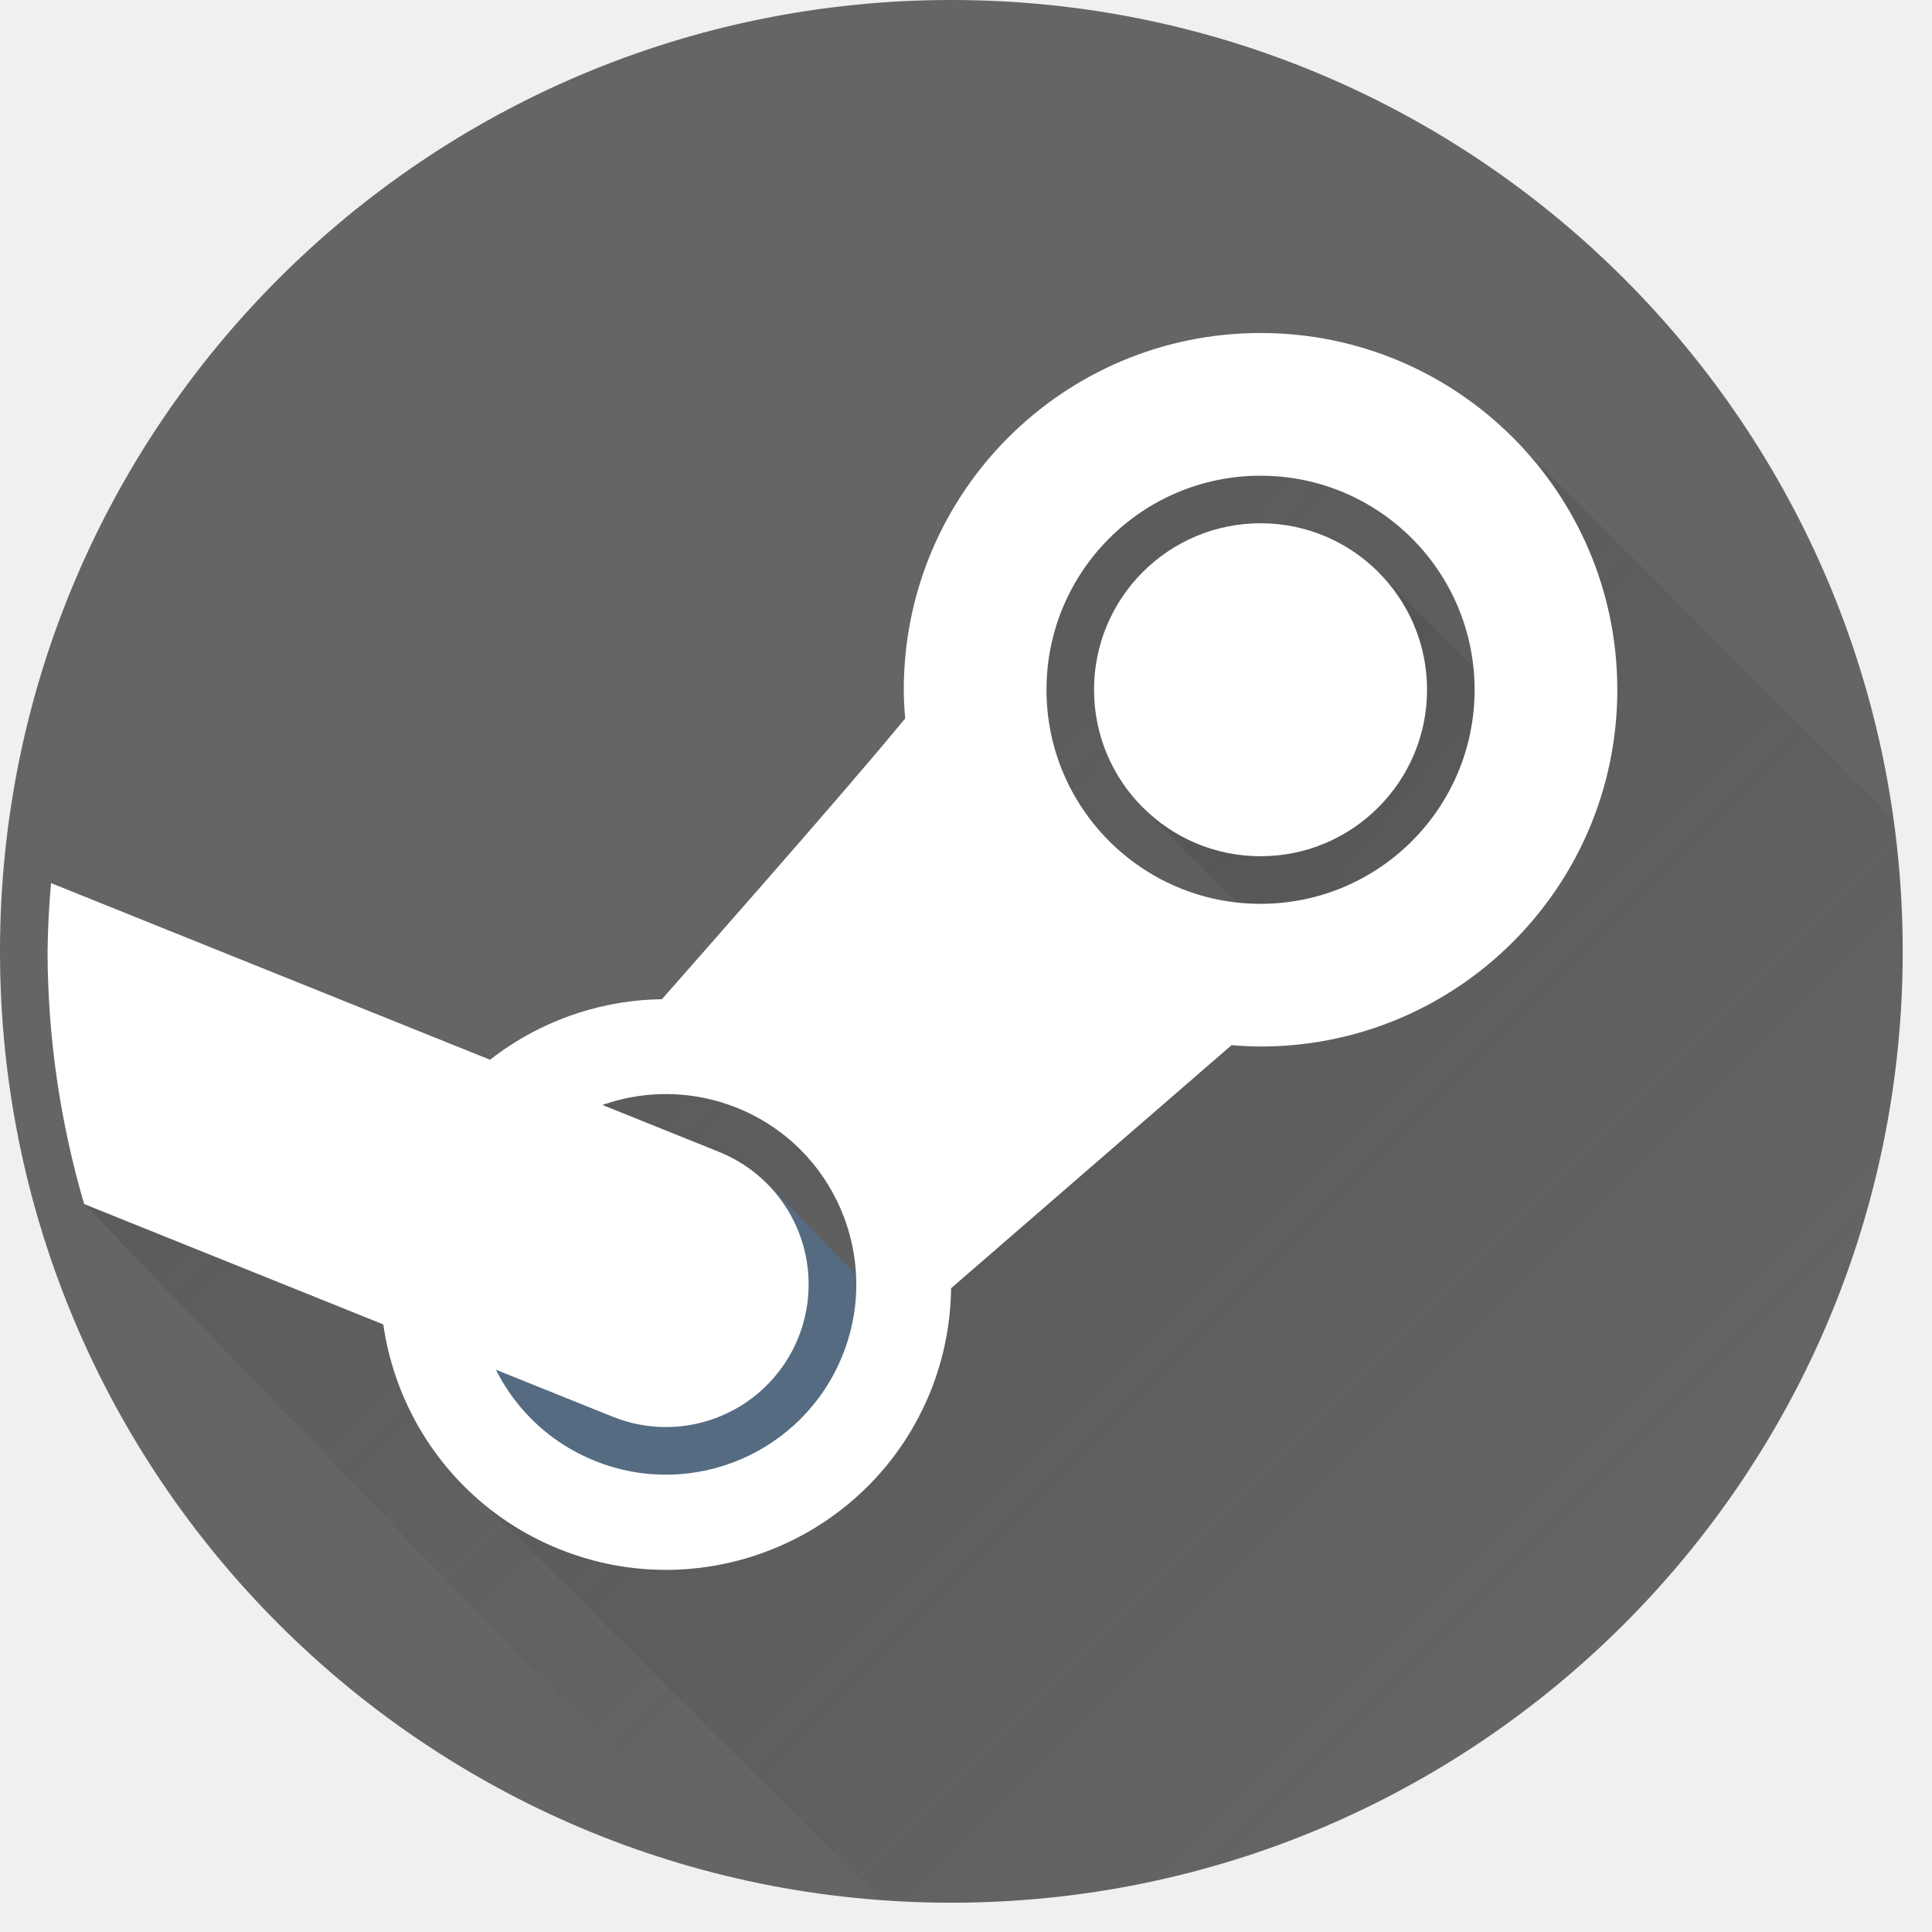
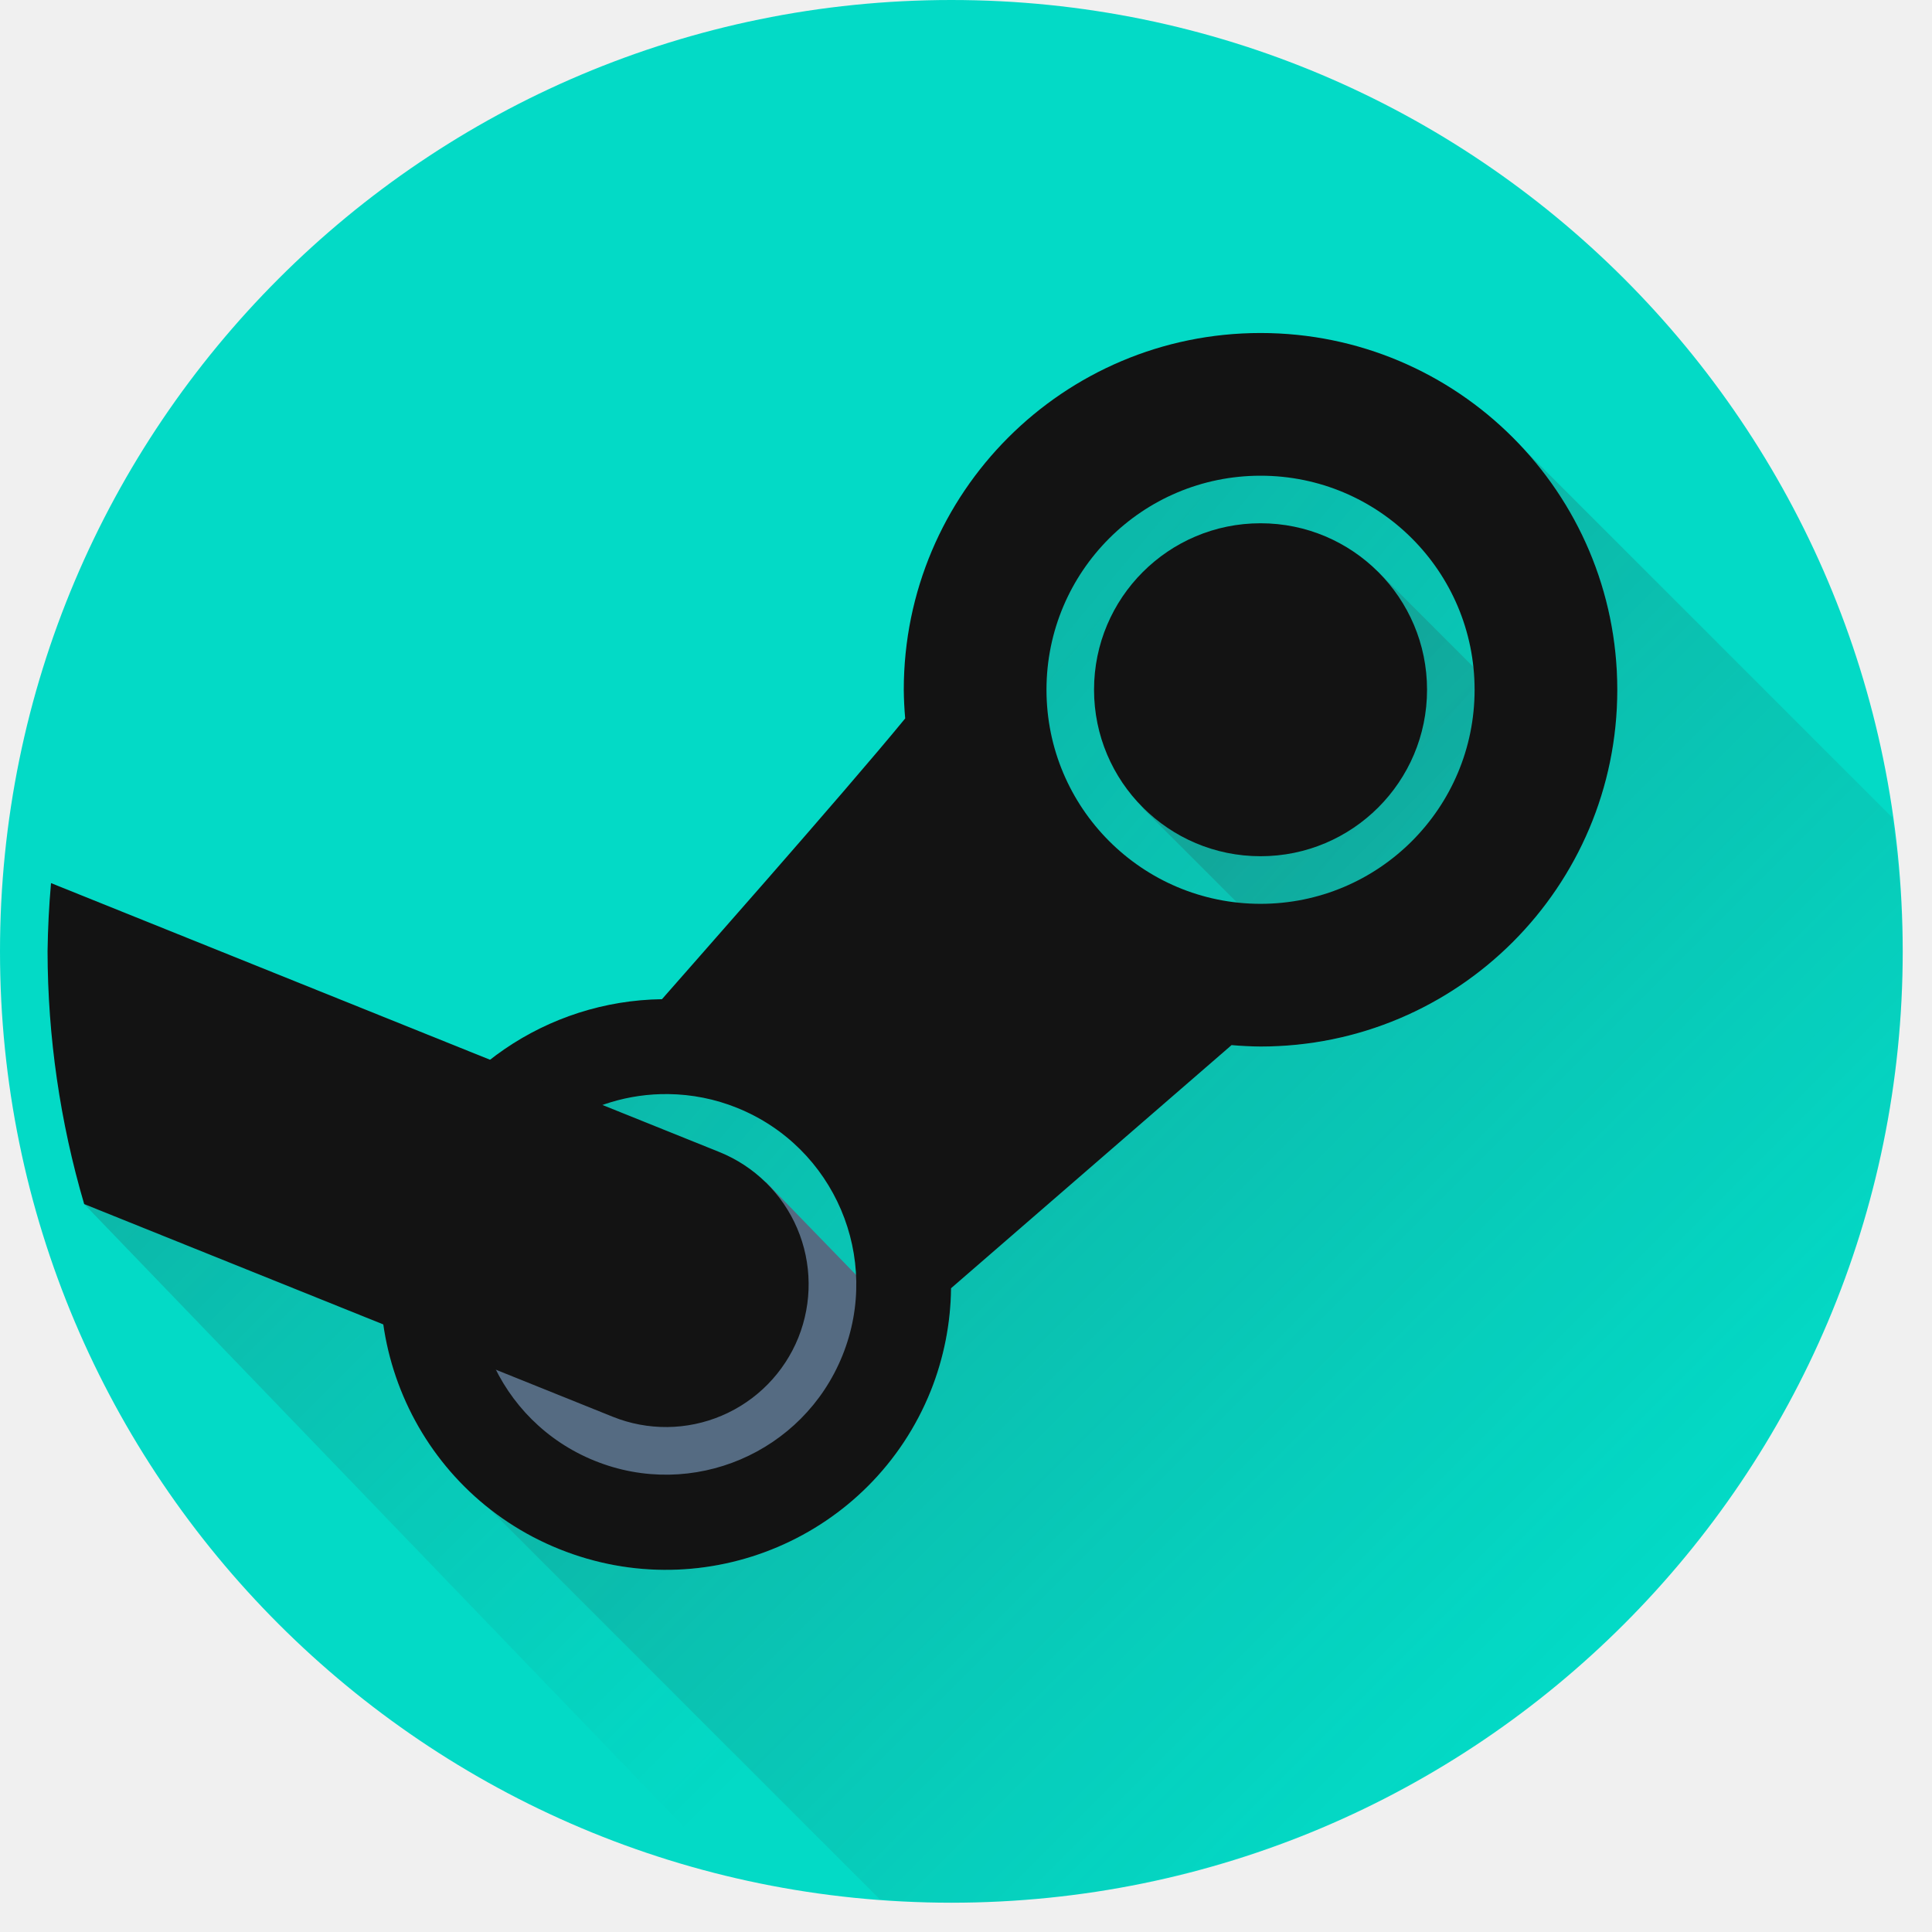
<svg xmlns="http://www.w3.org/2000/svg" width="44" height="44" viewBox="0 0 44 44" fill="none">
-   <path d="M21.667 43.333C33.633 43.333 43.333 33.633 43.333 21.667C43.333 9.701 33.633 0 21.667 0C9.7 0 0 9.701 0 21.667C0 33.633 9.7 43.333 21.667 43.333Z" fill="#656565" />
+   <path d="M21.667 43.333C33.633 43.333 43.333 33.633 43.333 21.667C43.333 9.701 33.633 0 21.667 0C9.7 0 0 9.701 0 21.667C0 33.633 9.7 43.333 21.667 43.333Z" fill="#03DAC6" />
  <path fill-rule="evenodd" clip-rule="evenodd" d="M24.468 21.302L33.248 20.847L35.318 13.529L29.261 8.717L21.817 15.036L24.468 21.302Z" fill="url(#paint0_linear)" />
  <path fill-rule="evenodd" clip-rule="evenodd" d="M29.28 21.661L33.583 20.584L35.725 17.359L31.391 13.026L26.03 18.411L29.28 21.661Z" fill="url(#paint1_linear)" />
  <path fill-rule="evenodd" clip-rule="evenodd" d="M34.584 10.108C35.974 11.566 36.833 13.535 36.833 15.709C36.833 20.196 33.196 23.834 28.708 23.834C28.488 23.832 28.268 23.821 28.048 23.802L21.66 29.339C21.651 30.14 21.494 30.933 21.197 31.677C19.857 35.008 16.07 36.621 12.74 35.281C12.477 35.175 12.23 35.047 11.989 34.912C11.942 34.886 11.895 34.859 11.849 34.832C11.62 34.696 11.4 34.55 11.193 34.39C11.186 34.384 11.179 34.38 11.172 34.375L11.159 34.377L20.035 43.253C20.578 43.3 21.122 43.327 21.667 43.334C22.14 43.332 22.614 43.315 23.086 43.283C23.159 43.278 23.23 43.271 23.302 43.266C23.972 43.217 24.639 43.136 25.302 43.025C25.336 43.019 25.371 43.012 25.405 43.006C25.914 42.911 26.418 42.798 26.918 42.667C27.179 42.602 27.44 42.54 27.697 42.466C28.141 42.334 28.581 42.188 29.015 42.028C29.255 41.941 29.497 41.86 29.732 41.766C30.153 41.593 30.568 41.408 30.977 41.209C31.214 41.096 31.455 40.988 31.688 40.866C32.066 40.664 32.439 40.45 32.805 40.225C33.056 40.074 33.312 39.931 33.556 39.77C33.907 39.533 34.252 39.285 34.588 39.028C34.812 38.861 35.042 38.703 35.259 38.528C35.596 38.251 35.924 37.963 36.243 37.665C36.449 37.477 36.662 37.298 36.861 37.102C37.172 36.789 37.473 36.467 37.764 36.135C37.941 35.938 38.128 35.75 38.297 35.547C38.624 35.148 38.936 34.737 39.233 34.316C39.344 34.162 39.467 34.017 39.573 33.861C41.608 30.875 42.864 27.427 43.225 23.831C43.225 23.831 43.225 23.83 43.225 23.829C43.225 23.827 43.225 23.825 43.225 23.823C43.297 23.107 43.333 22.387 43.333 21.667C43.326 20.646 43.246 19.627 43.094 18.618L34.584 10.108Z" fill="url(#paint2_linear)" />
  <path fill-rule="evenodd" clip-rule="evenodd" d="M12.26 34.349L19.148 33.654L20.619 25.474L13.438 23.559L9.321 28.513L12.26 34.349Z" fill="url(#paint3_linear)" />
  <path fill-rule="evenodd" clip-rule="evenodd" d="M14.068 34.528L18.371 34.077L20.766 30.344L17.448 26.925L9.937 31.244L14.068 34.528Z" fill="#556B82" />
  <path fill-rule="evenodd" clip-rule="evenodd" d="M1.917 27.422L16.644 42.718C17.758 42.986 18.892 43.165 20.035 43.253L11.159 34.377L8.99 28.988L1.917 27.422Z" fill="url(#paint4_linear)" />
-   <path d="M28.708 7.584C24.221 7.584 20.583 11.221 20.583 15.709C20.585 15.927 20.596 16.145 20.615 16.362C19.218 18.069 15.409 22.372 15.076 22.756C12.458 22.792 10.116 24.395 9.136 26.823C7.796 30.154 9.409 33.94 12.74 35.281C16.07 36.621 19.857 35.008 21.197 31.677C21.494 30.933 21.651 30.14 21.66 29.339L28.048 23.802C28.268 23.821 28.488 23.832 28.708 23.834C33.196 23.834 36.833 20.196 36.833 15.709C36.833 11.221 33.196 7.584 28.708 7.584ZM28.708 10.834C31.401 10.834 33.583 13.016 33.583 15.709C33.583 18.401 31.401 20.584 28.708 20.584C26.016 20.584 23.833 18.401 23.833 15.709C23.833 13.016 26.016 10.834 28.708 10.834ZM15.217 24.917C15.755 24.923 16.287 25.029 16.785 25.23C19.006 26.124 20.081 28.649 19.187 30.869C18.293 33.089 15.768 34.165 13.548 33.27C11.328 32.377 10.252 29.852 11.146 27.631C11.814 25.974 13.431 24.896 15.217 24.917Z" fill="white" />
-   <path d="M28.708 19.5C30.802 19.5 32.5 17.802 32.5 15.708C32.5 13.614 30.802 11.917 28.708 11.917C26.614 11.917 24.916 13.614 24.916 15.708C24.916 17.802 26.614 19.5 28.708 19.5Z" fill="white" />
-   <path d="M1.162 20.112C1.116 20.629 1.09 21.148 1.083 21.667C1.087 23.615 1.368 25.553 1.917 27.422L13.954 32.265C14.754 32.587 15.649 32.578 16.441 32.239C17.234 31.901 17.86 31.262 18.182 30.463C18.503 29.663 18.494 28.768 18.156 27.976C17.818 27.183 17.179 26.557 16.379 26.235L1.162 20.112Z" fill="white" />
+   <path d="M28.708 7.584C24.221 7.584 20.583 11.221 20.583 15.709C20.585 15.927 20.596 16.145 20.615 16.362C19.218 18.069 15.409 22.372 15.076 22.756C12.458 22.792 10.116 24.395 9.136 26.823C7.796 30.154 9.409 33.94 12.74 35.281C16.07 36.621 19.857 35.008 21.197 31.677C21.494 30.933 21.651 30.14 21.66 29.339L28.048 23.802C28.268 23.821 28.488 23.832 28.708 23.834C33.196 23.834 36.833 20.196 36.833 15.709C36.833 11.221 33.196 7.584 28.708 7.584ZM28.708 10.834C31.401 10.834 33.583 13.016 33.583 15.709C33.583 18.401 31.401 20.584 28.708 20.584C26.016 20.584 23.833 18.401 23.833 15.709C23.833 13.016 26.016 10.834 28.708 10.834ZM15.217 24.917C15.755 24.923 16.287 25.029 16.785 25.23C19.006 26.124 20.081 28.649 19.187 30.869C18.293 33.089 15.768 34.165 13.548 33.27C11.328 32.377 10.252 29.852 11.146 27.631C11.814 25.974 13.431 24.896 15.217 24.917Z" fill="#131313" />
+   <path d="M28.708 19.5C30.802 19.5 32.5 17.802 32.5 15.708C32.5 13.614 30.802 11.917 28.708 11.917C26.614 11.917 24.916 13.614 24.916 15.708C24.916 17.802 26.614 19.5 28.708 19.5Z" fill="#131313" />
+   <path d="M1.162 20.112C1.116 20.629 1.09 21.148 1.083 21.667C1.087 23.615 1.368 25.553 1.917 27.422L13.954 32.265C14.754 32.587 15.649 32.578 16.441 32.239C17.234 31.901 17.86 31.262 18.182 30.463C18.503 29.663 18.494 28.768 18.156 27.976C17.818 27.183 17.179 26.557 16.379 26.235L1.162 20.112Z" fill="#131313" />
  <defs>
    <linearGradient id="paint0_linear" x1="24.985" y1="12.024" x2="41.11" y2="25.444" gradientUnits="userSpaceOnUse">
      <stop stop-color="#31363B" stop-opacity="0.208" />
      <stop offset="1" stop-color="#31363B" stop-opacity="0" />
    </linearGradient>
    <linearGradient id="paint1_linear" x1="30.3" y1="14.083" x2="45.466" y2="29.25" gradientUnits="userSpaceOnUse">
      <stop stop-color="#31363B" stop-opacity="0.208" />
      <stop offset="1" stop-color="#31363B" stop-opacity="0" />
    </linearGradient>
    <linearGradient id="paint2_linear" x1="34.667" y1="10.833" x2="48.75" y2="24.917" gradientUnits="userSpaceOnUse">
      <stop stop-color="#31363B" stop-opacity="0.208" />
      <stop offset="1" stop-color="#31363B" stop-opacity="0" />
    </linearGradient>
    <linearGradient id="paint3_linear" x1="11.652" y1="25.741" x2="27.776" y2="39.16" gradientUnits="userSpaceOnUse">
      <stop stop-color="#31363B" stop-opacity="0.208" />
      <stop offset="1" stop-color="#31363B" stop-opacity="0" />
    </linearGradient>
    <linearGradient id="paint4_linear" x1="1.869" y1="27.404" x2="15.952" y2="41.487" gradientUnits="userSpaceOnUse">
      <stop stop-color="#31363B" stop-opacity="0.208" />
      <stop offset="1" stop-color="#31363B" stop-opacity="0" />
    </linearGradient>
  </defs>
</svg>
